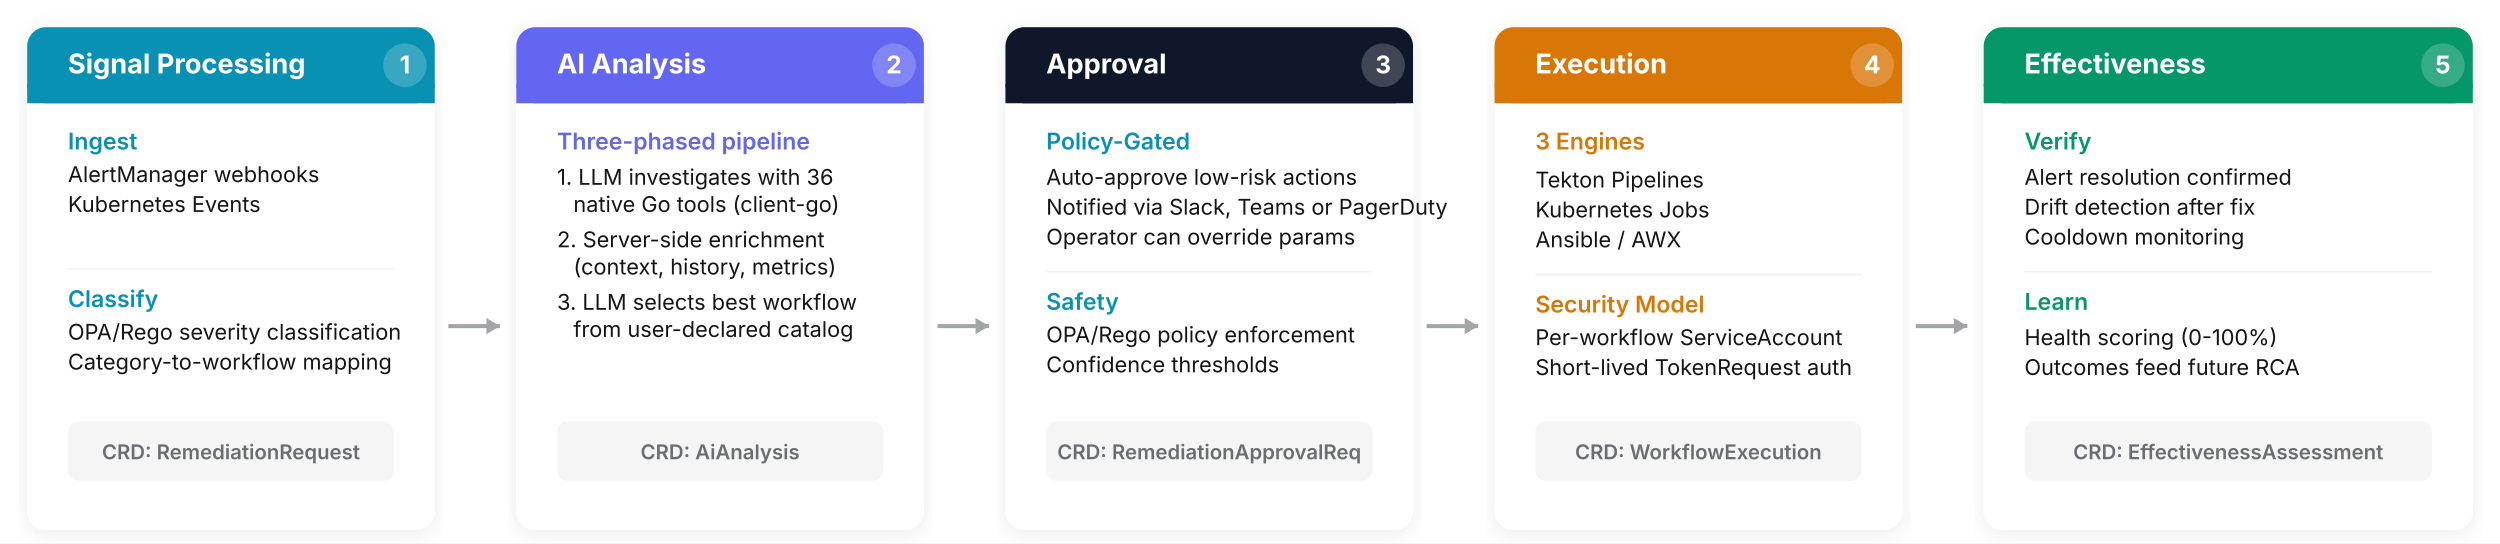
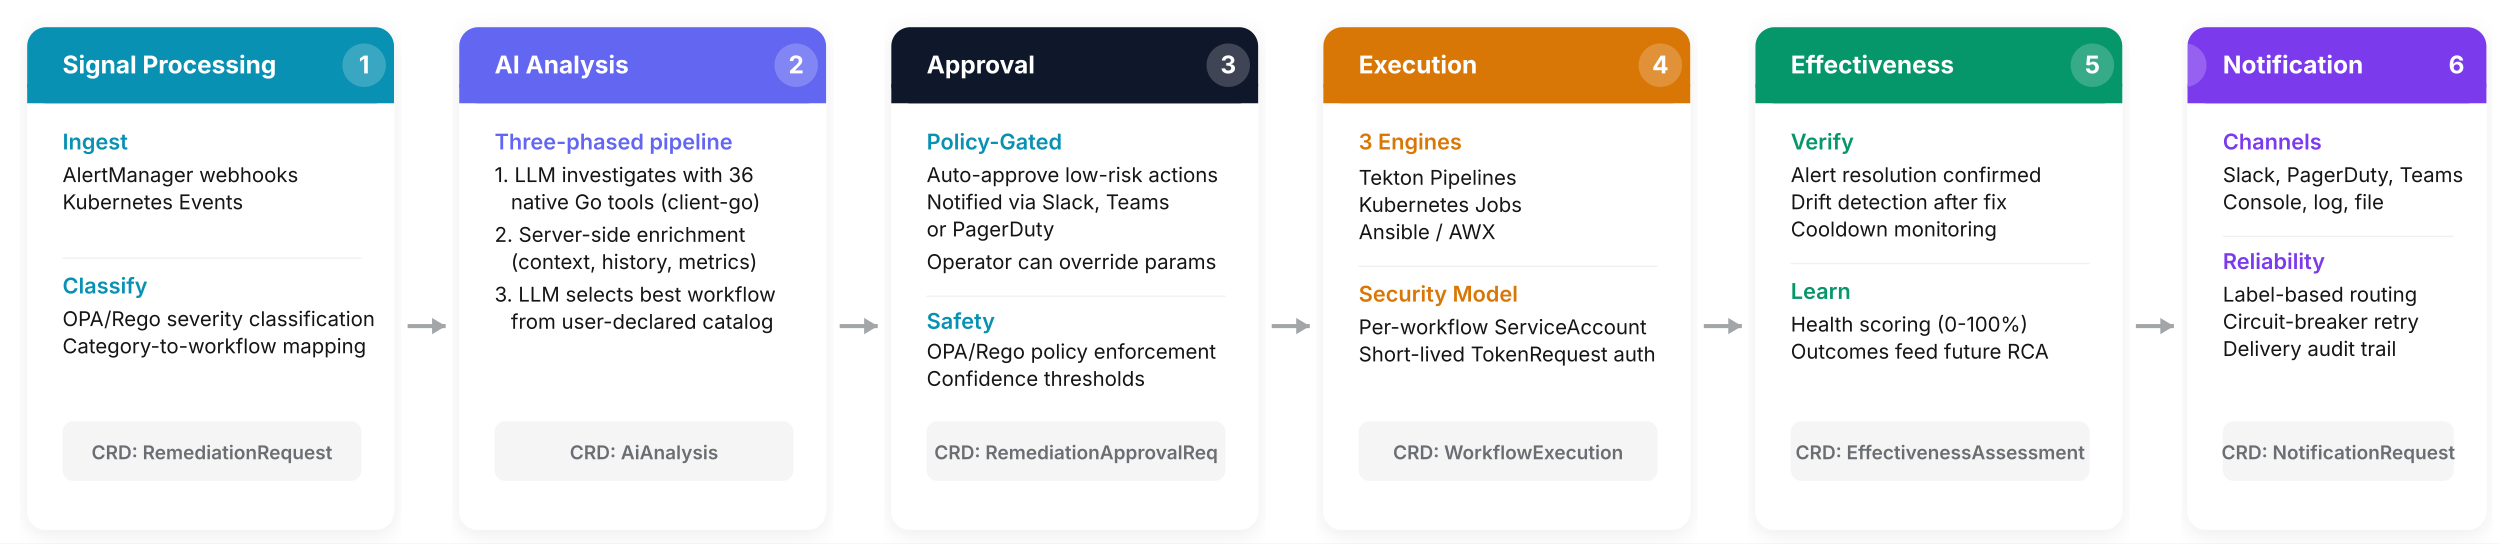
<svg xmlns="http://www.w3.org/2000/svg" viewBox="40 220 1840 400" font-family="Inter, -apple-system, BlinkMacSystemFont, 'Segoe UI', sans-serif">
  <defs>
    <filter id="sh" x="-2%" y="-4%" width="104%" height="112%">
      <feDropShadow dx="0" dy="3" stdDeviation="8" flood-color="#000" flood-opacity="0.08" />
    </filter>
  </defs>
  <rect x="40" y="220" width="1840" height="400" fill="white" />
  <g filter="url(#sh)">
-     <rect x="60" y="240" width="300" height="370" rx="14" fill="white" />
+     <rect x="60" y="240" width="270" height="370" rx="14" fill="white" />
  </g>
-   <rect x="60" y="240" width="300" height="56" rx="14" fill="#0891B2" />
-   <rect x="60" y="282" width="300" height="14" fill="#0891B2" />
-   <circle cx="338" cy="268" r="16" fill="white" opacity="0.2" />
-   <text x="338" y="274" text-anchor="middle" font-size="18" font-weight="700" fill="white">1</text>
-   <text x="90" y="274" font-size="20px" font-weight="700" fill="white">Signal Processing</text>
-   <text x="90" y="330" font-size="17px" font-weight="600" fill="#0891B2">Ingest</text>
-   <text x="90" y="354" font-size="16px" fill="#151515">AlertManager webhooks</text>
-   <text x="90" y="376" font-size="16px" fill="#151515">Kubernetes Events</text>
-   <line x1="90" y1="418" x2="330" y2="418" stroke="#F0F0F0" stroke-width="1" />
-   <text x="90" y="446" font-size="17px" font-weight="600" fill="#0891B2">Classify</text>
-   <text x="90" y="470" font-size="16px" fill="#151515">OPA/Rego severity classification</text>
-   <text x="90" y="492" font-size="16px" fill="#151515">Category-to-workflow mapping</text>
-   <rect x="90" y="530" width="240" height="44" rx="8" fill="#F5F5F5" />
-   <text x="210" y="558" text-anchor="middle" font-size="15px" font-weight="600" fill="#6A6E73">CRD: RemediationRequest</text>
-   <line x1="370" y1="460" x2="408" y2="460" stroke="#A3A6A9" stroke-width="3" />
-   <polygon points="408,460 398,454 398,466" fill="#A3A6A9" />
+   <rect x="60" y="240" width="270" height="56" rx="14" fill="#0891B2" />
+   <rect x="60" y="282" width="270" height="14" fill="#0891B2" />
+   <circle cx="308" cy="268" r="16" fill="white" opacity="0.2" />
+   <text x="308" y="274" text-anchor="middle" font-size="18" font-weight="700" fill="white">1</text>
+   <text x="86" y="274" font-size="18px" font-weight="700" fill="white">Signal Processing</text>
+   <text x="86" y="330" font-size="16px" font-weight="600" fill="#0891B2">Ingest</text>
+   <text x="86" y="354" font-size="15px" fill="#151515">AlertManager webhooks</text>
+   <text x="86" y="374" font-size="15px" fill="#151515">Kubernetes Events</text>
+   <line x1="86" y1="410" x2="306" y2="410" stroke="#F0F0F0" stroke-width="1" />
+   <text x="86" y="436" font-size="16px" font-weight="600" fill="#0891B2">Classify</text>
+   <text x="86" y="460" font-size="15px" fill="#151515">OPA/Rego severity classification</text>
+   <text x="86" y="480" font-size="15px" fill="#151515">Category-to-workflow mapping</text>
+   <rect x="86" y="530" width="220" height="44" rx="8" fill="#F5F5F5" />
+   <text x="196" y="558" text-anchor="middle" font-size="14px" font-weight="600" fill="#6A6E73">CRD: RemediationRequest</text>
+   <line x1="340" y1="460" x2="368" y2="460" stroke="#A3A6A9" stroke-width="3" />
+   <polygon points="368,460 358,454 358,466" fill="#A3A6A9" />
  <g filter="url(#sh)">
-     <rect x="420" y="240" width="300" height="370" rx="14" fill="white" />
+     <rect x="378" y="240" width="270" height="370" rx="14" fill="white" />
  </g>
-   <rect x="420" y="240" width="300" height="56" rx="14" fill="#6366F1" />
-   <rect x="420" y="282" width="300" height="14" fill="#6366F1" />
-   <circle cx="698" cy="268" r="16" fill="white" opacity="0.2" />
-   <text x="698" y="274" text-anchor="middle" font-size="18" font-weight="700" fill="white">2</text>
-   <text x="450" y="274" font-size="20px" font-weight="700" fill="white">AI Analysis</text>
-   <text x="450" y="330" font-size="17px" font-weight="600" fill="#6366F1">Three-phased pipeline</text>
-   <text x="450" y="356" font-size="16px" fill="#151515">1. LLM investigates with 36</text>
-   <text x="462" y="376" font-size="16px" fill="#151515">native Go tools (client-go)</text>
-   <text x="450" y="402" font-size="16px" fill="#151515">2. Server-side enrichment</text>
-   <text x="462" y="422" font-size="16px" fill="#151515">(context, history, metrics)</text>
-   <text x="450" y="448" font-size="16px" fill="#151515">3. LLM selects best workflow</text>
-   <text x="462" y="468" font-size="16px" fill="#151515">from user-declared catalog</text>
-   <rect x="450" y="530" width="240" height="44" rx="8" fill="#F5F5F5" />
-   <text x="570" y="558" text-anchor="middle" font-size="15px" font-weight="600" fill="#6A6E73">CRD: AiAnalysis</text>
-   <line x1="730" y1="460" x2="768" y2="460" stroke="#A3A6A9" stroke-width="3" />
-   <polygon points="768,460 758,454 758,466" fill="#A3A6A9" />
+   <rect x="378" y="240" width="270" height="56" rx="14" fill="#6366F1" />
+   <rect x="378" y="282" width="270" height="14" fill="#6366F1" />
+   <circle cx="626" cy="268" r="16" fill="white" opacity="0.2" />
+   <text x="626" y="274" text-anchor="middle" font-size="18" font-weight="700" fill="white">2</text>
+   <text x="404" y="274" font-size="18px" font-weight="700" fill="white">AI Analysis</text>
+   <text x="404" y="330" font-size="16px" font-weight="600" fill="#6366F1">Three-phased pipeline</text>
+   <text x="404" y="354" font-size="15px" fill="#151515">1. LLM investigates with 36</text>
+   <text x="416" y="374" font-size="15px" fill="#151515">native Go tools (client-go)</text>
+   <text x="404" y="398" font-size="15px" fill="#151515">2. Server-side enrichment</text>
+   <text x="416" y="418" font-size="15px" fill="#151515">(context, history, metrics)</text>
+   <text x="404" y="442" font-size="15px" fill="#151515">3. LLM selects best workflow</text>
+   <text x="416" y="462" font-size="15px" fill="#151515">from user-declared catalog</text>
+   <rect x="404" y="530" width="220" height="44" rx="8" fill="#F5F5F5" />
+   <text x="514" y="558" text-anchor="middle" font-size="14px" font-weight="600" fill="#6A6E73">CRD: AiAnalysis</text>
+   <line x1="658" y1="460" x2="686" y2="460" stroke="#A3A6A9" stroke-width="3" />
+   <polygon points="686,460 676,454 676,466" fill="#A3A6A9" />
  <g filter="url(#sh)">
-     <rect x="780" y="240" width="300" height="370" rx="14" fill="white" />
+     <rect x="696" y="240" width="270" height="370" rx="14" fill="white" />
  </g>
-   <rect x="780" y="240" width="300" height="56" rx="14" fill="#0F172A" />
-   <rect x="780" y="282" width="300" height="14" fill="#0F172A" />
-   <circle cx="1058" cy="268" r="16" fill="white" opacity="0.2" />
-   <text x="1058" y="274" text-anchor="middle" font-size="18" font-weight="700" fill="white">3</text>
-   <text x="810" y="274" font-size="20px" font-weight="700" fill="white">Approval</text>
-   <text x="810" y="330" font-size="17px" font-weight="600" fill="#0891B2">Policy-Gated</text>
-   <text x="810" y="356" font-size="16px" fill="#151515">Auto-approve low-risk actions</text>
-   <text x="810" y="378" font-size="16px" fill="#151515">Notified via Slack, Teams or PagerDuty</text>
-   <text x="810" y="400" font-size="16px" fill="#151515">Operator can override params</text>
-   <line x1="810" y1="420" x2="1050" y2="420" stroke="#F0F0F0" stroke-width="1" />
-   <text x="810" y="448" font-size="17px" font-weight="600" fill="#0891B2">Safety</text>
-   <text x="810" y="472" font-size="16px" fill="#151515">OPA/Rego policy enforcement</text>
-   <text x="810" y="494" font-size="16px" fill="#151515">Confidence thresholds</text>
-   <rect x="810" y="530" width="240" height="44" rx="8" fill="#F5F5F5" />
-   <text x="930" y="558" text-anchor="middle" font-size="15px" font-weight="600" fill="#6A6E73">CRD: RemediationApprovalReq</text>
-   <line x1="1090" y1="460" x2="1128" y2="460" stroke="#A3A6A9" stroke-width="3" />
-   <polygon points="1128,460 1118,454 1118,466" fill="#A3A6A9" />
+   <rect x="696" y="240" width="270" height="56" rx="14" fill="#0F172A" />
+   <rect x="696" y="282" width="270" height="14" fill="#0F172A" />
+   <circle cx="944" cy="268" r="16" fill="white" opacity="0.2" />
+   <text x="944" y="274" text-anchor="middle" font-size="18" font-weight="700" fill="white">3</text>
+   <text x="722" y="274" font-size="18px" font-weight="700" fill="white">Approval</text>
+   <text x="722" y="330" font-size="16px" font-weight="600" fill="#0891B2">Policy-Gated</text>
+   <text x="722" y="354" font-size="15px" fill="#151515">Auto-approve low-risk actions</text>
+   <text x="722" y="374" font-size="15px" fill="#151515">Notified via Slack, Teams</text>
+   <text x="722" y="394" font-size="15px" fill="#151515">or PagerDuty</text>
+   <text x="722" y="418" font-size="15px" fill="#151515">Operator can override params</text>
+   <line x1="722" y1="438" x2="942" y2="438" stroke="#F0F0F0" stroke-width="1" />
+   <text x="722" y="462" font-size="16px" font-weight="600" fill="#0891B2">Safety</text>
+   <text x="722" y="484" font-size="15px" fill="#151515">OPA/Rego policy enforcement</text>
+   <text x="722" y="504" font-size="15px" fill="#151515">Confidence thresholds</text>
+   <rect x="722" y="530" width="220" height="44" rx="8" fill="#F5F5F5" />
+   <text x="832" y="558" text-anchor="middle" font-size="14px" font-weight="600" fill="#6A6E73">CRD: RemediationApprovalReq</text>
+   <line x1="976" y1="460" x2="1004" y2="460" stroke="#A3A6A9" stroke-width="3" />
+   <polygon points="1004,460 994,454 994,466" fill="#A3A6A9" />
  <g filter="url(#sh)">
-     <rect x="1140" y="240" width="300" height="370" rx="14" fill="white" />
+     <rect x="1014" y="240" width="270" height="370" rx="14" fill="white" />
  </g>
-   <rect x="1140" y="240" width="300" height="56" rx="14" fill="#D97706" />
-   <rect x="1140" y="282" width="300" height="14" fill="#D97706" />
-   <circle cx="1418" cy="268" r="16" fill="white" opacity="0.2" />
-   <text x="1418" y="274" text-anchor="middle" font-size="18" font-weight="700" fill="white">4</text>
-   <text x="1170" y="274" font-size="20px" font-weight="700" fill="white">Execution</text>
-   <text x="1170" y="330" font-size="17px" font-weight="600" fill="#D97706">3 Engines</text>
-   <text x="1170" y="358" font-size="16px" fill="#151515">Tekton Pipelines</text>
-   <text x="1170" y="380" font-size="16px" fill="#151515">Kubernetes Jobs</text>
-   <text x="1170" y="402" font-size="16px" fill="#151515">Ansible / AWX</text>
-   <line x1="1170" y1="422" x2="1410" y2="422" stroke="#F0F0F0" stroke-width="1" />
-   <text x="1170" y="450" font-size="17px" font-weight="600" fill="#D97706">Security Model</text>
-   <text x="1170" y="474" font-size="16px" fill="#151515">Per-workflow ServiceAccount</text>
-   <text x="1170" y="496" font-size="16px" fill="#151515">Short-lived TokenRequest auth</text>
-   <rect x="1170" y="530" width="240" height="44" rx="8" fill="#F5F5F5" />
-   <text x="1290" y="558" text-anchor="middle" font-size="15px" font-weight="600" fill="#6A6E73">CRD: WorkflowExecution</text>
-   <line x1="1450" y1="460" x2="1488" y2="460" stroke="#A3A6A9" stroke-width="3" />
-   <polygon points="1488,460 1478,454 1478,466" fill="#A3A6A9" />
+   <rect x="1014" y="240" width="270" height="56" rx="14" fill="#D97706" />
+   <rect x="1014" y="282" width="270" height="14" fill="#D97706" />
+   <circle cx="1262" cy="268" r="16" fill="white" opacity="0.2" />
+   <text x="1262" y="274" text-anchor="middle" font-size="18" font-weight="700" fill="white">4</text>
+   <text x="1040" y="274" font-size="18px" font-weight="700" fill="white">Execution</text>
+   <text x="1040" y="330" font-size="16px" font-weight="600" fill="#D97706">3 Engines</text>
+   <text x="1040" y="356" font-size="15px" fill="#151515">Tekton Pipelines</text>
+   <text x="1040" y="376" font-size="15px" fill="#151515">Kubernetes Jobs</text>
+   <text x="1040" y="396" font-size="15px" fill="#151515">Ansible / AWX</text>
+   <line x1="1040" y1="416" x2="1260" y2="416" stroke="#F0F0F0" stroke-width="1" />
+   <text x="1040" y="442" font-size="16px" font-weight="600" fill="#D97706">Security Model</text>
+   <text x="1040" y="466" font-size="15px" fill="#151515">Per-workflow ServiceAccount</text>
+   <text x="1040" y="486" font-size="15px" fill="#151515">Short-lived TokenRequest auth</text>
+   <rect x="1040" y="530" width="220" height="44" rx="8" fill="#F5F5F5" />
+   <text x="1150" y="558" text-anchor="middle" font-size="14px" font-weight="600" fill="#6A6E73">CRD: WorkflowExecution</text>
+   <line x1="1294" y1="460" x2="1322" y2="460" stroke="#A3A6A9" stroke-width="3" />
+   <polygon points="1322,460 1312,454 1312,466" fill="#A3A6A9" />
  <g filter="url(#sh)">
-     <rect x="1500" y="240" width="360" height="370" rx="14" fill="white" />
+     <rect x="1332" y="240" width="270" height="370" rx="14" fill="white" />
  </g>
-   <rect x="1500" y="240" width="360" height="56" rx="14" fill="#059669" />
-   <rect x="1500" y="282" width="360" height="14" fill="#059669" />
-   <circle cx="1838" cy="268" r="16" fill="white" opacity="0.2" />
-   <text x="1838" y="274" text-anchor="middle" font-size="18" font-weight="700" fill="white">5</text>
-   <text x="1530" y="274" font-size="20px" font-weight="700" fill="white">Effectiveness</text>
-   <text x="1530" y="330" font-size="17px" font-weight="600" fill="#059669">Verify</text>
-   <text x="1530" y="356" font-size="16px" fill="#151515">Alert resolution confirmed</text>
-   <text x="1530" y="378" font-size="16px" fill="#151515">Drift detection after fix</text>
-   <text x="1530" y="400" font-size="16px" fill="#151515">Cooldown monitoring</text>
-   <line x1="1530" y1="420" x2="1830" y2="420" stroke="#F0F0F0" stroke-width="1" />
-   <text x="1530" y="448" font-size="17px" font-weight="600" fill="#059669">Learn</text>
-   <text x="1530" y="474" font-size="16px" fill="#151515">Health scoring (0-100%)</text>
-   <text x="1530" y="496" font-size="16px" fill="#151515">Outcomes feed future RCA</text>
-   <rect x="1530" y="530" width="300" height="44" rx="8" fill="#F5F5F5" />
-   <text x="1680" y="558" text-anchor="middle" font-size="15px" font-weight="600" fill="#6A6E73">CRD: EffectivenessAssessment</text>
+   <rect x="1332" y="240" width="270" height="56" rx="14" fill="#059669" />
+   <rect x="1332" y="282" width="270" height="14" fill="#059669" />
+   <circle cx="1580" cy="268" r="16" fill="white" opacity="0.2" />
+   <text x="1580" y="274" text-anchor="middle" font-size="18" font-weight="700" fill="white">5</text>
+   <text x="1358" y="274" font-size="18px" font-weight="700" fill="white">Effectiveness</text>
+   <text x="1358" y="330" font-size="16px" font-weight="600" fill="#059669">Verify</text>
+   <text x="1358" y="354" font-size="15px" fill="#151515">Alert resolution confirmed</text>
+   <text x="1358" y="374" font-size="15px" fill="#151515">Drift detection after fix</text>
+   <text x="1358" y="394" font-size="15px" fill="#151515">Cooldown monitoring</text>
+   <line x1="1358" y1="414" x2="1578" y2="414" stroke="#F0F0F0" stroke-width="1" />
+   <text x="1358" y="440" font-size="16px" font-weight="600" fill="#059669">Learn</text>
+   <text x="1358" y="464" font-size="15px" fill="#151515">Health scoring (0-100%)</text>
+   <text x="1358" y="484" font-size="15px" fill="#151515">Outcomes feed future RCA</text>
+   <rect x="1358" y="530" width="220" height="44" rx="8" fill="#F5F5F5" />
+   <text x="1468" y="558" text-anchor="middle" font-size="14px" font-weight="600" fill="#6A6E73">CRD: EffectivenessAssessment</text>
+   <line x1="1612" y1="460" x2="1640" y2="460" stroke="#A3A6A9" stroke-width="3" />
+   <polygon points="1640,460 1630,454 1630,466" fill="#A3A6A9" />
+   <g filter="url(#sh)">
+     <rect x="1650" y="240" width="220" height="370" rx="14" fill="white" />
+   </g>
+   <rect x="1650" y="240" width="220" height="56" rx="14" fill="#7C3AED" />
+   <rect x="1650" y="282" width="220" height="14" fill="#7C3AED" />
+   <circle cx="848" cy="268" r="16" fill="white" opacity="0.2" transform="translate(800,0)" />
+   <text x="1848" y="274" text-anchor="middle" font-size="18" font-weight="700" fill="white">6</text>
+   <text x="1676" y="274" font-size="18px" font-weight="700" fill="white">Notification</text>
+   <text x="1676" y="330" font-size="16px" font-weight="600" fill="#7C3AED">Channels</text>
+   <text x="1676" y="354" font-size="15px" fill="#151515">Slack, PagerDuty, Teams</text>
+   <text x="1676" y="374" font-size="15px" fill="#151515">Console, log, file</text>
+   <line x1="1676" y1="394" x2="1846" y2="394" stroke="#F0F0F0" stroke-width="1" />
+   <text x="1676" y="418" font-size="16px" font-weight="600" fill="#7C3AED">Reliability</text>
+   <text x="1676" y="442" font-size="15px" fill="#151515">Label-based routing</text>
+   <text x="1676" y="462" font-size="15px" fill="#151515">Circuit-breaker retry</text>
+   <text x="1676" y="482" font-size="15px" fill="#151515">Delivery audit trail</text>
+   <rect x="1676" y="530" width="170" height="44" rx="8" fill="#F5F5F5" />
+   <text x="1761" y="558" text-anchor="middle" font-size="14px" font-weight="600" fill="#6A6E73">CRD: NotificationRequest</text>
</svg>
